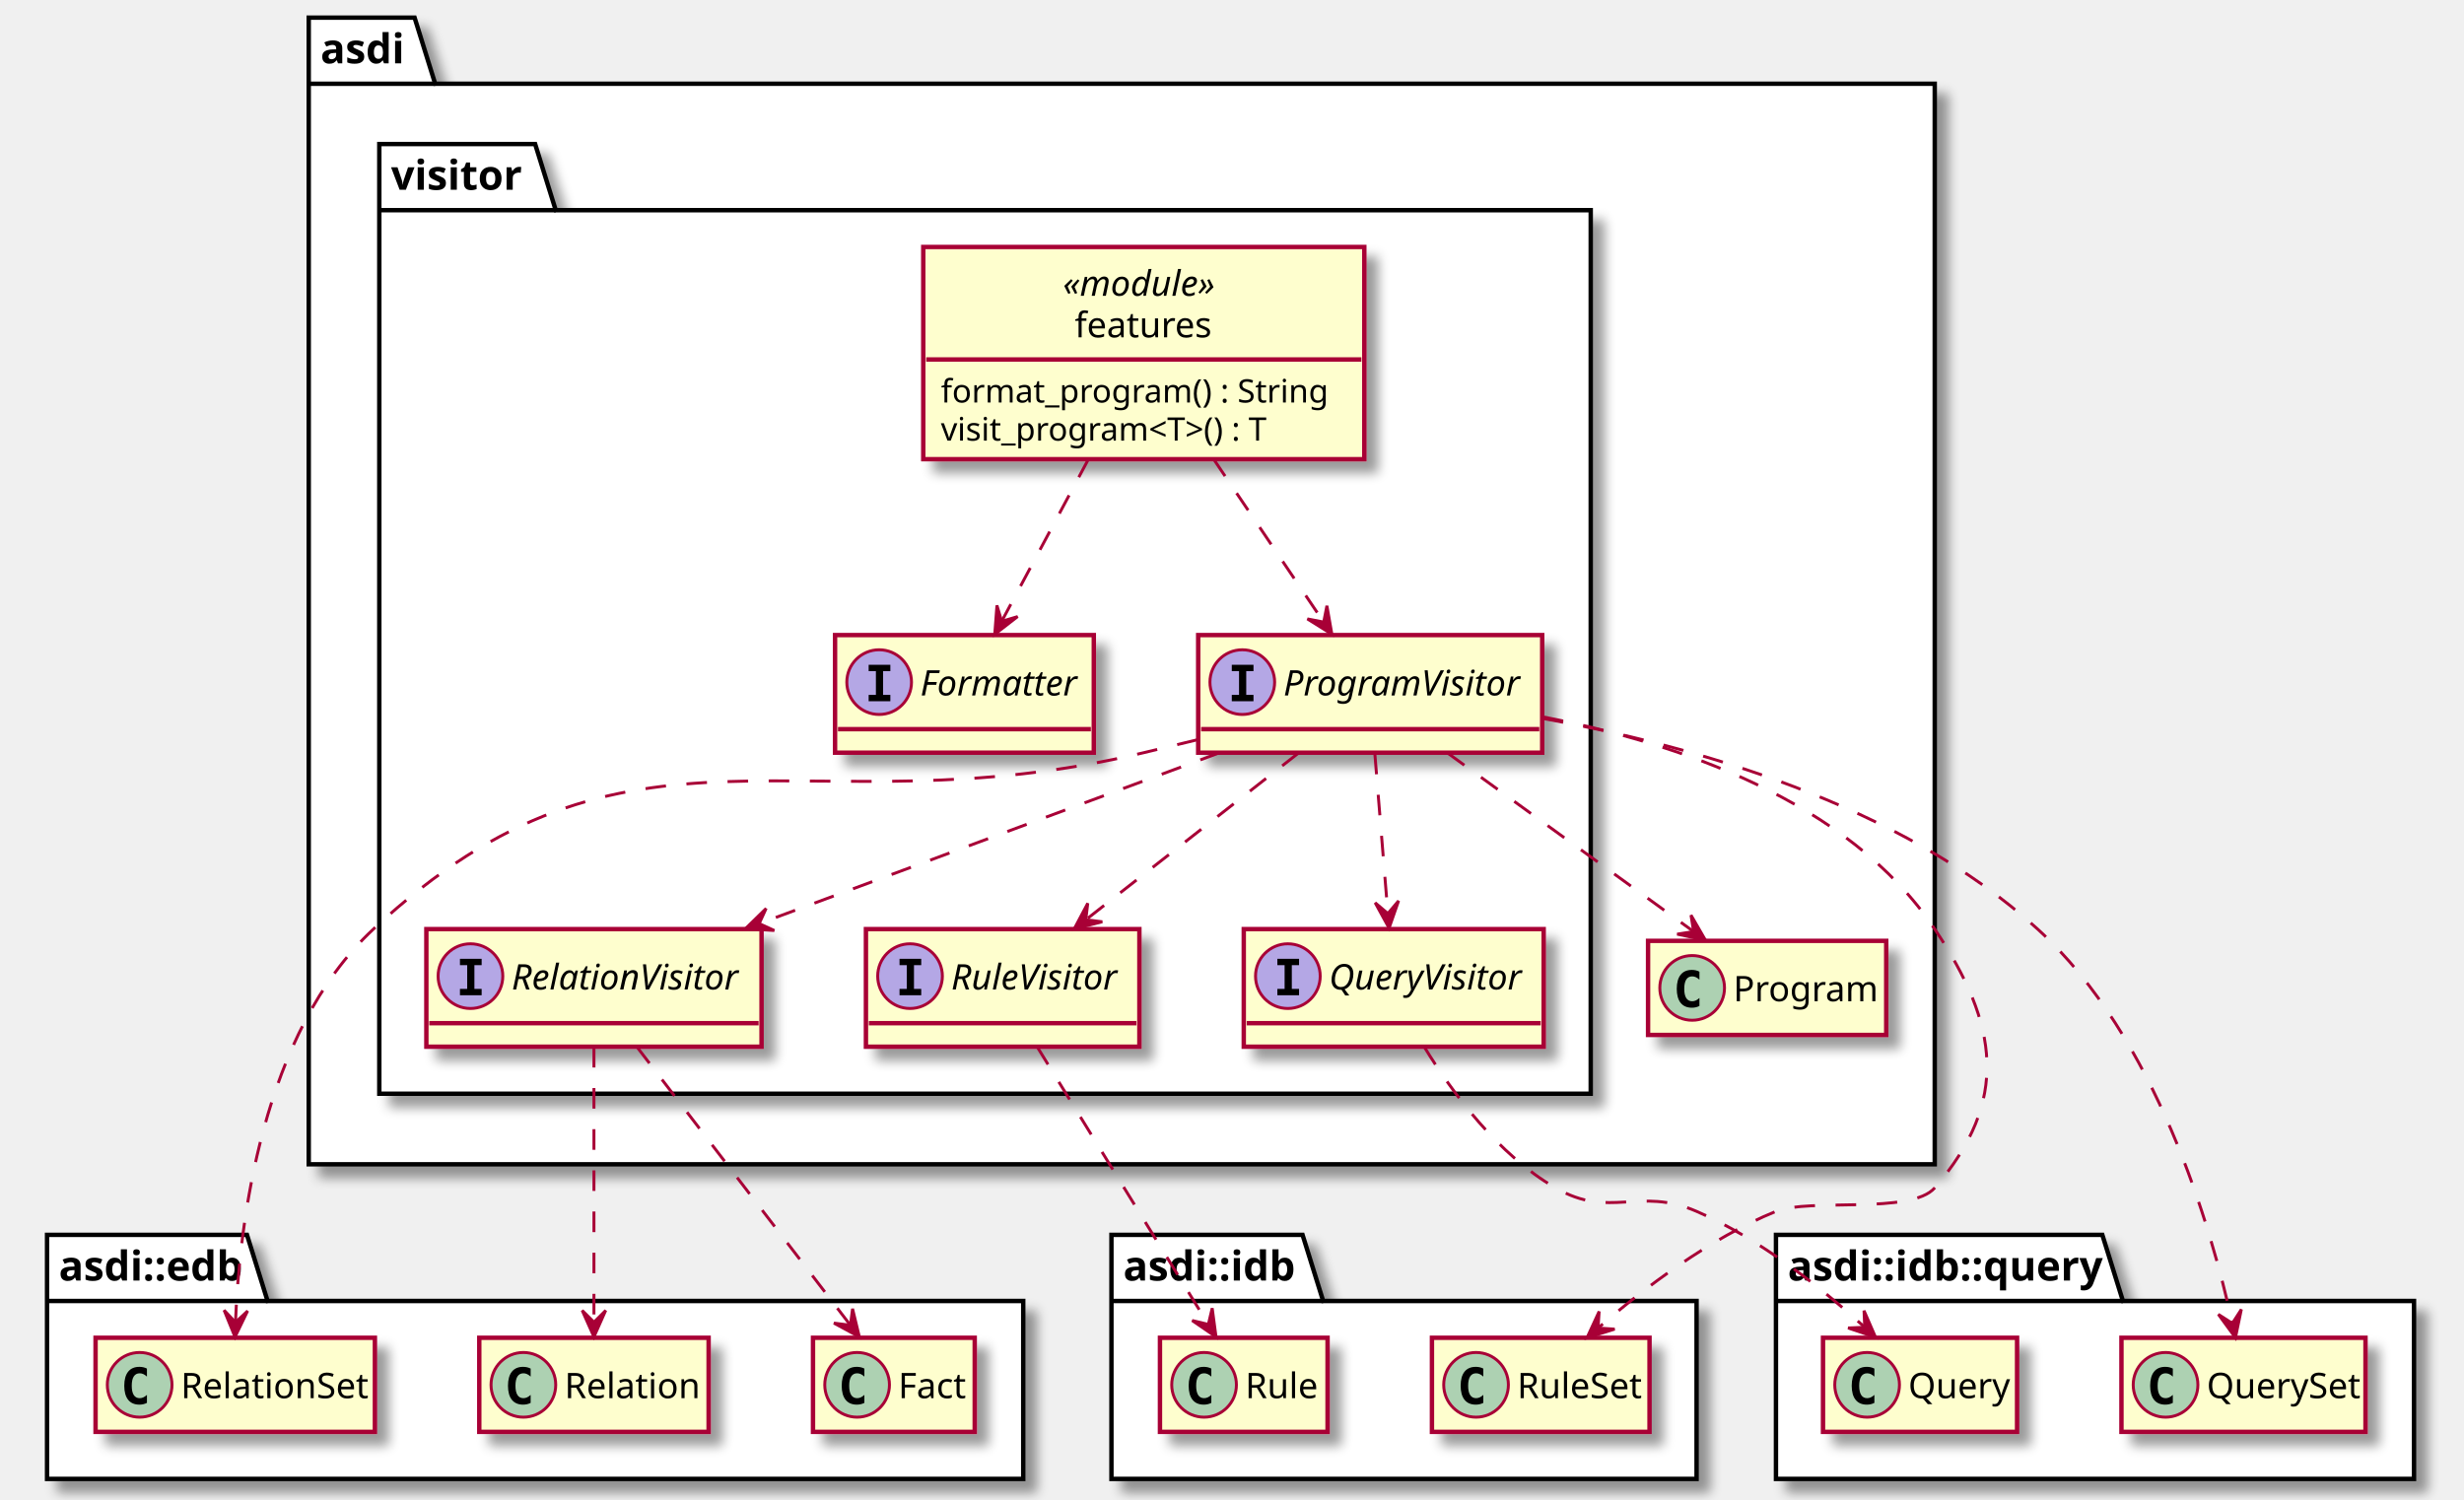
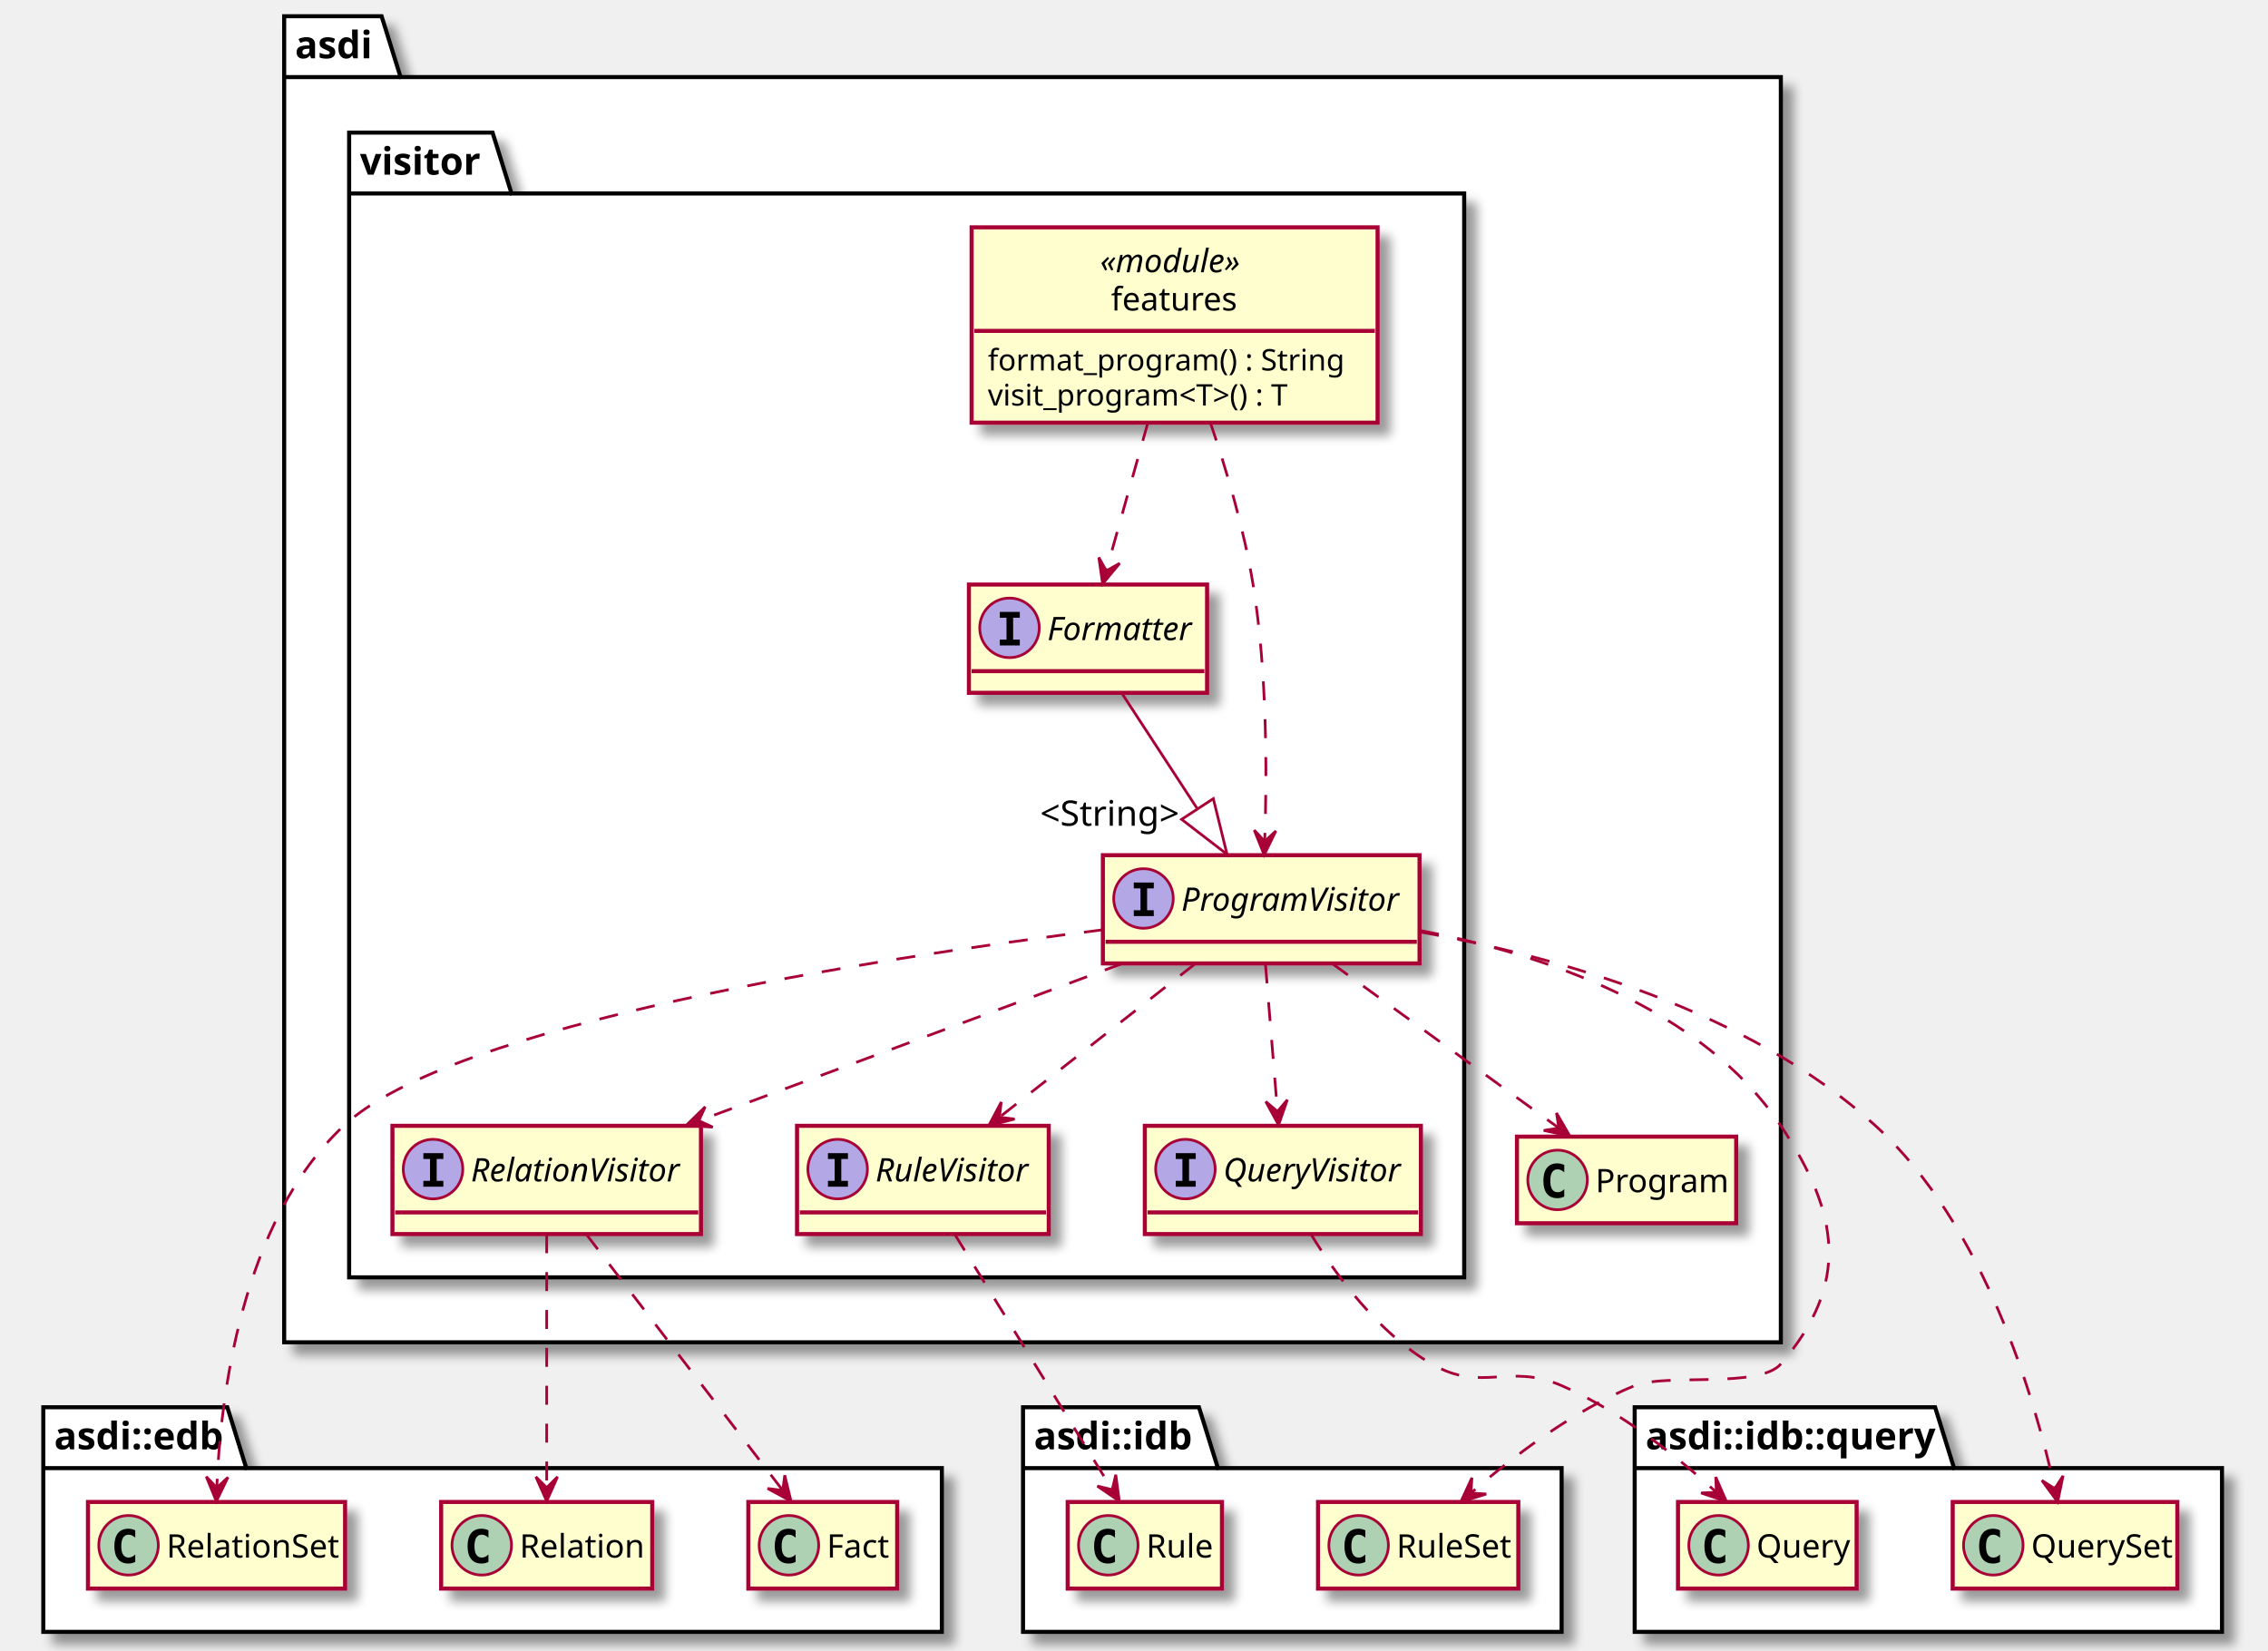
- <svg xmlns="http://www.w3.org/2000/svg" contentScriptType="application/ecmascript" contentStyleType="text/css" height="510px" preserveAspectRatio="none" style="width:838px;height:510px;background:#FFFFFF;" version="1.1" viewBox="0 0 838 510" width="838px" zoomAndPan="magnify">
+ <svg xmlns="http://www.w3.org/2000/svg" contentScriptType="application/ecmascript" contentStyleType="text/css" height="610px" preserveAspectRatio="none" style="width:838px;height:610px;background:#FFFFFF;" version="1.1" viewBox="0 0 838 610" width="838px" zoomAndPan="magnify">
  <defs>
-     <filter height="300%" id="fqxi6n0t3gpfo" width="300%" x="-1" y="-1">
+     <filter height="300%" id="f1uf6wnp3o286n" width="300%" x="-1" y="-1">
      <feGaussianBlur result="blurOut" stdDeviation="2.0" />
      <feColorMatrix in="blurOut" result="blurOut2" type="matrix" values="0 0 0 0 0 0 0 0 0 0 0 0 0 0 0 0 0 0 .4 0" />
      <feOffset dx="4.0" dy="4.0" in="blurOut2" result="blurOut3" />
      <feBlend in="SourceGraphic" in2="blurOut3" mode="normal" />
    </filter>
  </defs>
  <g>
-     <polygon fill="#FFFFFF" filter="url(#fqxi6n0t3gpfo)" points="105,6,141,6,148,28.488,658,28.488,658,396,105,396,105,6" style="stroke:#000000;stroke-width:1.5;" />
+     <polygon fill="#FFFFFF" filter="url(#f1uf6wnp3o286n)" points="105,6,141,6,148,28.488,658,28.488,658,496,105,496,105,6" style="stroke:#000000;stroke-width:1.5;" />
    <line style="stroke:#000000;stroke-width:1.5;" x1="105" x2="148" y1="28.488" y2="28.488" />
    <text fill="#000000" font-family="sans-serif" font-size="14" font-weight="bold" lengthAdjust="spacing" textLength="30" x="109" y="21.535">asdi</text>
-     <polygon fill="#FFFFFF" filter="url(#fqxi6n0t3gpfo)" points="129,49,182,49,189,71.488,541,71.488,541,372,129,372,129,49" style="stroke:#000000;stroke-width:1.5;" />
+     <polygon fill="#FFFFFF" filter="url(#f1uf6wnp3o286n)" points="129,49,182,49,189,71.488,541,71.488,541,472,129,472,129,49" style="stroke:#000000;stroke-width:1.5;" />
    <line style="stroke:#000000;stroke-width:1.5;" x1="129" x2="189" y1="71.488" y2="71.488" />
    <text fill="#000000" font-family="sans-serif" font-size="14" font-weight="bold" lengthAdjust="spacing" textLength="47" x="133" y="64.535">visitor</text>
-     <polygon fill="#FFFFFF" filter="url(#fqxi6n0t3gpfo)" points="16,420,84,420,91,442.488,348,442.488,348,503,16,503,16,420" style="stroke:#000000;stroke-width:1.5;" />
-     <line style="stroke:#000000;stroke-width:1.5;" x1="16" x2="91" y1="442.488" y2="442.488" />
-     <text fill="#000000" font-family="sans-serif" font-size="14" font-weight="bold" lengthAdjust="spacing" textLength="62" x="20" y="435.535">asdi::edb</text>
-     <polygon fill="#FFFFFF" filter="url(#fqxi6n0t3gpfo)" points="378,420,443,420,450,442.488,577,442.488,577,503,378,503,378,420" style="stroke:#000000;stroke-width:1.5;" />
-     <line style="stroke:#000000;stroke-width:1.5;" x1="378" x2="450" y1="442.488" y2="442.488" />
-     <text fill="#000000" font-family="sans-serif" font-size="14" font-weight="bold" lengthAdjust="spacing" textLength="59" x="382" y="435.535">asdi::idb</text>
-     <polygon fill="#FFFFFF" filter="url(#fqxi6n0t3gpfo)" points="604,420,715,420,722,442.488,821,442.488,821,503,604,503,604,420" style="stroke:#000000;stroke-width:1.5;" />
-     <line style="stroke:#000000;stroke-width:1.5;" x1="604" x2="722" y1="442.488" y2="442.488" />
-     <text fill="#000000" font-family="sans-serif" font-size="14" font-weight="bold" lengthAdjust="spacing" textLength="105" x="608" y="435.535">asdi::idb::query</text>
-     <rect codeLine="4" fill="#FEFECE" filter="url(#fqxi6n0t3gpfo)" height="32" id="asdi::Program" style="stroke:#A80036;stroke-width:1.5;" width="81" x="560.5" y="320" />
-     <ellipse cx="575.5" cy="336" fill="#ADD1B2" rx="11" ry="11" style="stroke:#A80036;stroke-width:1.0;" />
-     <path d="M577.973,342.143 Q577.392,342.442 576.753,342.591 Q576.114,342.741 575.408,342.741 Q572.901,342.741 571.582,341.089 Q570.262,339.437 570.262,336.316 Q570.262,333.187 571.582,331.535 Q572.901,329.883 575.408,329.883 Q576.114,329.883 576.761,330.032 Q577.409,330.182 577.973,330.481 L577.973,333.203 Q577.342,332.622 576.749,332.352 Q576.155,332.082 575.524,332.082 Q574.18,332.082 573.495,333.149 Q572.81,334.216 572.81,336.316 Q572.81,338.408 573.495,339.474 Q574.18,340.541 575.524,340.541 Q576.155,340.541 576.749,340.271 Q577.342,340.002 577.973,339.42 Z " fill="#000000" />
-     <text fill="#000000" font-family="sans-serif" font-size="12" lengthAdjust="spacing" textLength="49" x="589.5" y="340.535">Program</text>
-     <rect codeLine="30" fill="#FEFECE" filter="url(#fqxi6n0t3gpfo)" height="40" id="asdi::visitor::Formatter" style="stroke:#A80036;stroke-width:1.5;" width="88" x="284" y="216" />
-     <ellipse cx="299" cy="232" fill="#B4A7E5" rx="11" ry="11" style="stroke:#A80036;stroke-width:1.0;" />
-     <path d="M295.428,228.265 L295.428,226.107 L302.807,226.107 L302.807,228.265 L300.342,228.265 L300.342,236.342 L302.807,236.342 L302.807,238.5 L295.428,238.5 L295.428,236.342 L297.893,236.342 L297.893,228.265 Z " fill="#000000" />
-     <text fill="#000000" font-family="sans-serif" font-size="12" font-style="italic" lengthAdjust="spacing" textLength="56" x="313" y="236.535">Formatter</text>
-     <line style="stroke:#A80036;stroke-width:1.5;" x1="285" x2="371" y1="248" y2="248" />
-     <rect codeLine="32" fill="#FEFECE" filter="url(#fqxi6n0t3gpfo)" height="40" id="asdi::visitor::ProgramVisitor" style="stroke:#A80036;stroke-width:1.5;" width="117" x="407.5" y="216" />
-     <ellipse cx="422.5" cy="232" fill="#B4A7E5" rx="11" ry="11" style="stroke:#A80036;stroke-width:1.0;" />
-     <path d="M418.928,228.265 L418.928,226.107 L426.307,226.107 L426.307,228.265 L423.842,228.265 L423.842,236.342 L426.307,236.342 L426.307,238.5 L418.928,238.5 L418.928,236.342 L421.393,236.342 L421.393,228.265 Z " fill="#000000" />
-     <text fill="#000000" font-family="sans-serif" font-size="12" font-style="italic" lengthAdjust="spacing" textLength="85" x="436.5" y="236.535">ProgramVisitor</text>
-     <line style="stroke:#A80036;stroke-width:1.5;" x1="408.5" x2="523.5" y1="248" y2="248" />
-     <rect codeLine="33" fill="#FEFECE" filter="url(#fqxi6n0t3gpfo)" height="40" id="asdi::visitor::RelationVisitor" style="stroke:#A80036;stroke-width:1.5;" width="114" x="145" y="316" />
-     <ellipse cx="160" cy="332" fill="#B4A7E5" rx="11" ry="11" style="stroke:#A80036;stroke-width:1.0;" />
-     <path d="M156.428,328.265 L156.428,326.107 L163.807,326.107 L163.807,328.265 L161.342,328.265 L161.342,336.342 L163.807,336.342 L163.807,338.5 L156.428,338.5 L156.428,336.342 L158.893,336.342 L158.893,328.265 Z " fill="#000000" />
-     <text fill="#000000" font-family="sans-serif" font-size="12" font-style="italic" lengthAdjust="spacing" textLength="82" x="174" y="336.535">RelationVisitor</text>
-     <line style="stroke:#A80036;stroke-width:1.5;" x1="146" x2="258" y1="348" y2="348" />
-     <rect codeLine="34" fill="#FEFECE" filter="url(#fqxi6n0t3gpfo)" height="40" id="asdi::visitor::RuleVisitor" style="stroke:#A80036;stroke-width:1.5;" width="93" x="294.5" y="316" />
-     <ellipse cx="309.5" cy="332" fill="#B4A7E5" rx="11" ry="11" style="stroke:#A80036;stroke-width:1.0;" />
-     <path d="M305.928,328.265 L305.928,326.107 L313.307,326.107 L313.307,328.265 L310.842,328.265 L310.842,336.342 L313.307,336.342 L313.307,338.5 L305.928,338.5 L305.928,336.342 L308.393,336.342 L308.393,328.265 Z " fill="#000000" />
-     <text fill="#000000" font-family="sans-serif" font-size="12" font-style="italic" lengthAdjust="spacing" textLength="61" x="323.5" y="336.535">RuleVisitor</text>
-     <line style="stroke:#A80036;stroke-width:1.5;" x1="295.5" x2="386.5" y1="348" y2="348" />
-     <rect codeLine="35" fill="#FEFECE" filter="url(#fqxi6n0t3gpfo)" height="40" id="asdi::visitor::QueryVisitor" style="stroke:#A80036;stroke-width:1.5;" width="102" x="423" y="316" />
-     <ellipse cx="438" cy="332" fill="#B4A7E5" rx="11" ry="11" style="stroke:#A80036;stroke-width:1.0;" />
-     <path d="M434.428,328.265 L434.428,326.107 L441.807,326.107 L441.807,328.265 L439.342,328.265 L439.342,336.342 L441.807,336.342 L441.807,338.5 L434.428,338.5 L434.428,336.342 L436.893,336.342 L436.893,328.265 Z " fill="#000000" />
-     <text fill="#000000" font-family="sans-serif" font-size="12" font-style="italic" lengthAdjust="spacing" textLength="70" x="452" y="336.535">QueryVisitor</text>
-     <line style="stroke:#A80036;stroke-width:1.5;" x1="424" x2="524" y1="348" y2="348" />
-     <rect codeLine="52" fill="#FEFECE" filter="url(#fqxi6n0t3gpfo)" height="72.176" id="asdi::visitor::features" style="stroke:#A80036;stroke-width:1.5;" width="150" x="314" y="84" />
-     <text fill="#000000" font-family="sans-serif" font-size="12" font-style="italic" lengthAdjust="spacing" textLength="55" x="361.5" y="100.602">«module»</text>
-     <text fill="#000000" font-family="sans-serif" font-size="12" lengthAdjust="spacing" textLength="47" x="365.5" y="114.734">features</text>
-     <line style="stroke:#A80036;stroke-width:1.5;" x1="315" x2="463" y1="122.266" y2="122.266" />
-     <text fill="#000000" font-family="sans-serif" font-size="11" lengthAdjust="spacing" textLength="138" x="320" y="136.9">format_program() : String</text>
-     <text fill="#000000" font-family="sans-serif" font-size="11" lengthAdjust="spacing" textLength="124" x="320" y="149.856">visit_program&lt;T&gt;() : T</text>
-     <rect codeLine="7" fill="#FEFECE" filter="url(#fqxi6n0t3gpfo)" height="32" id="asdi::edb::RelationSet" style="stroke:#A80036;stroke-width:1.5;" width="95" x="32.5" y="455" />
-     <ellipse cx="47.5" cy="471" fill="#ADD1B2" rx="11" ry="11" style="stroke:#A80036;stroke-width:1.0;" />
-     <path d="M49.973,477.143 Q49.392,477.442 48.753,477.591 Q48.114,477.741 47.408,477.741 Q44.901,477.741 43.581,476.089 Q42.262,474.437 42.262,471.316 Q42.262,468.187 43.581,466.535 Q44.901,464.883 47.408,464.883 Q48.114,464.883 48.761,465.032 Q49.409,465.182 49.973,465.481 L49.973,468.203 Q49.342,467.622 48.749,467.352 Q48.155,467.082 47.524,467.082 Q46.18,467.082 45.495,468.149 Q44.81,469.216 44.81,471.316 Q44.81,473.408 45.495,474.474 Q46.18,475.541 47.524,475.541 Q48.155,475.541 48.749,475.271 Q49.342,475.002 49.973,474.42 Z " fill="#000000" />
-     <text fill="#000000" font-family="sans-serif" font-size="12" lengthAdjust="spacing" textLength="63" x="61.5" y="475.535">RelationSet</text>
-     <rect codeLine="10" fill="#FEFECE" filter="url(#fqxi6n0t3gpfo)" height="32" id="asdi::edb::Relation" style="stroke:#A80036;stroke-width:1.5;" width="78" x="163" y="455" />
-     <ellipse cx="178" cy="471" fill="#ADD1B2" rx="11" ry="11" style="stroke:#A80036;stroke-width:1.0;" />
-     <path d="M180.473,477.143 Q179.892,477.442 179.253,477.591 Q178.614,477.741 177.908,477.741 Q175.401,477.741 174.082,476.089 Q172.762,474.437 172.762,471.316 Q172.762,468.187 174.082,466.535 Q175.401,464.883 177.908,464.883 Q178.614,464.883 179.261,465.032 Q179.909,465.182 180.473,465.481 L180.473,468.203 Q179.842,467.622 179.249,467.352 Q178.655,467.082 178.024,467.082 Q176.68,467.082 175.995,468.149 Q175.31,469.216 175.31,471.316 Q175.31,473.408 175.995,474.474 Q176.68,475.541 178.024,475.541 Q178.655,475.541 179.249,475.271 Q179.842,475.002 180.473,474.42 Z " fill="#000000" />
-     <text fill="#000000" font-family="sans-serif" font-size="12" lengthAdjust="spacing" textLength="46" x="192" y="475.535">Relation</text>
-     <rect codeLine="13" fill="#FEFECE" filter="url(#fqxi6n0t3gpfo)" height="32" id="asdi::edb::Fact" style="stroke:#A80036;stroke-width:1.5;" width="55" x="276.5" y="455" />
-     <ellipse cx="291.5" cy="471" fill="#ADD1B2" rx="11" ry="11" style="stroke:#A80036;stroke-width:1.0;" />
-     <path d="M293.973,477.143 Q293.392,477.442 292.753,477.591 Q292.114,477.741 291.408,477.741 Q288.901,477.741 287.582,476.089 Q286.262,474.437 286.262,471.316 Q286.262,468.187 287.582,466.535 Q288.901,464.883 291.408,464.883 Q292.114,464.883 292.761,465.032 Q293.409,465.182 293.973,465.481 L293.973,468.203 Q293.342,467.622 292.749,467.352 Q292.155,467.082 291.524,467.082 Q290.18,467.082 289.495,468.149 Q288.81,469.216 288.81,471.316 Q288.81,473.408 289.495,474.474 Q290.18,475.541 291.524,475.541 Q292.155,475.541 292.749,475.271 Q293.342,475.002 293.973,474.42 Z " fill="#000000" />
-     <text fill="#000000" font-family="sans-serif" font-size="12" lengthAdjust="spacing" textLength="23" x="305.5" y="475.535">Fact</text>
-     <rect codeLine="16" fill="#FEFECE" filter="url(#fqxi6n0t3gpfo)" height="32" id="asdi::idb::RuleSet" style="stroke:#A80036;stroke-width:1.5;" width="74" x="487" y="455" />
-     <ellipse cx="502" cy="471" fill="#ADD1B2" rx="11" ry="11" style="stroke:#A80036;stroke-width:1.0;" />
-     <path d="M504.473,477.143 Q503.892,477.442 503.253,477.591 Q502.614,477.741 501.908,477.741 Q499.401,477.741 498.082,476.089 Q496.762,474.437 496.762,471.316 Q496.762,468.187 498.082,466.535 Q499.401,464.883 501.908,464.883 Q502.614,464.883 503.261,465.032 Q503.909,465.182 504.473,465.481 L504.473,468.203 Q503.842,467.622 503.249,467.352 Q502.655,467.082 502.024,467.082 Q500.68,467.082 499.995,468.149 Q499.31,469.216 499.31,471.316 Q499.31,473.408 499.995,474.474 Q500.68,475.541 502.024,475.541 Q502.655,475.541 503.249,475.271 Q503.842,475.002 504.473,474.42 Z " fill="#000000" />
-     <text fill="#000000" font-family="sans-serif" font-size="12" lengthAdjust="spacing" textLength="42" x="516" y="475.535">RuleSet</text>
-     <rect codeLine="19" fill="#FEFECE" filter="url(#fqxi6n0t3gpfo)" height="32" id="asdi::idb::Rule" style="stroke:#A80036;stroke-width:1.5;" width="57" x="394.5" y="455" />
-     <ellipse cx="409.5" cy="471" fill="#ADD1B2" rx="11" ry="11" style="stroke:#A80036;stroke-width:1.0;" />
-     <path d="M411.973,477.143 Q411.392,477.442 410.753,477.591 Q410.114,477.741 409.408,477.741 Q406.901,477.741 405.582,476.089 Q404.262,474.437 404.262,471.316 Q404.262,468.187 405.582,466.535 Q406.901,464.883 409.408,464.883 Q410.114,464.883 410.761,465.032 Q411.409,465.182 411.973,465.481 L411.973,468.203 Q411.342,467.622 410.749,467.352 Q410.155,467.082 409.524,467.082 Q408.18,467.082 407.495,468.149 Q406.81,469.216 406.81,471.316 Q406.81,473.408 407.495,474.474 Q408.18,475.541 409.524,475.541 Q410.155,475.541 410.749,475.271 Q411.342,475.002 411.973,474.42 Z " fill="#000000" />
-     <text fill="#000000" font-family="sans-serif" font-size="12" lengthAdjust="spacing" textLength="25" x="423.5" y="475.535">Rule</text>
-     <rect codeLine="22" fill="#FEFECE" filter="url(#fqxi6n0t3gpfo)" height="32" id="asdi::idb::query::QuerySet" style="stroke:#A80036;stroke-width:1.5;" width="83" x="721.5" y="455" />
-     <ellipse cx="736.5" cy="471" fill="#ADD1B2" rx="11" ry="11" style="stroke:#A80036;stroke-width:1.0;" />
-     <path d="M738.973,477.143 Q738.392,477.442 737.753,477.591 Q737.114,477.741 736.408,477.741 Q733.901,477.741 732.582,476.089 Q731.262,474.437 731.262,471.316 Q731.262,468.187 732.582,466.535 Q733.901,464.883 736.408,464.883 Q737.114,464.883 737.761,465.032 Q738.409,465.182 738.973,465.481 L738.973,468.203 Q738.342,467.622 737.749,467.352 Q737.155,467.082 736.524,467.082 Q735.18,467.082 734.495,468.149 Q733.81,469.216 733.81,471.316 Q733.81,473.408 734.495,474.474 Q735.18,475.541 736.524,475.541 Q737.155,475.541 737.749,475.271 Q738.342,475.002 738.973,474.42 Z " fill="#000000" />
-     <text fill="#000000" font-family="sans-serif" font-size="12" lengthAdjust="spacing" textLength="51" x="750.5" y="475.535">QuerySet</text>
-     <rect codeLine="25" fill="#FEFECE" filter="url(#fqxi6n0t3gpfo)" height="32" id="asdi::idb::query::Query" style="stroke:#A80036;stroke-width:1.5;" width="66" x="620" y="455" />
-     <ellipse cx="635" cy="471" fill="#ADD1B2" rx="11" ry="11" style="stroke:#A80036;stroke-width:1.0;" />
-     <path d="M637.473,477.143 Q636.892,477.442 636.253,477.591 Q635.614,477.741 634.908,477.741 Q632.401,477.741 631.082,476.089 Q629.762,474.437 629.762,471.316 Q629.762,468.187 631.082,466.535 Q632.401,464.883 634.908,464.883 Q635.614,464.883 636.261,465.032 Q636.909,465.182 637.473,465.481 L637.473,468.203 Q636.842,467.622 636.249,467.352 Q635.655,467.082 635.024,467.082 Q633.68,467.082 632.995,468.149 Q632.31,469.216 632.31,471.316 Q632.31,473.408 632.995,474.474 Q633.68,475.541 635.024,475.541 Q635.655,475.541 636.249,475.271 Q636.842,475.002 637.473,474.42 Z " fill="#000000" />
-     <text fill="#000000" font-family="sans-serif" font-size="12" lengthAdjust="spacing" textLength="34" x="649" y="475.535">Query</text>
-     <path codeLine="37" d="M414.79,256.01 C369.85,272.69 304.61,296.91 258.23,314.13 " fill="none" id="asdi::visitor::ProgramVisitor-to-asdi::visitor::RelationVisitor" style="stroke:#A80036;stroke-width:1.0;stroke-dasharray:7.0,7.0;" />
-     <polygon fill="#A80036" points="253.52,315.87,263.35,316.481,258.206,314.127,260.561,308.983,253.52,315.87" style="stroke:#A80036;stroke-width:1.0;" />
-     <path codeLine="38" d="M441.6,256.13 C420.87,272.38 391.09,295.73 369.31,312.81 " fill="none" id="asdi::visitor::ProgramVisitor-to-asdi::visitor::RuleVisitor" style="stroke:#A80036;stroke-width:1.0;stroke-dasharray:7.0,7.0;" />
-     <polygon fill="#A80036" points="365.34,315.92,374.889,313.506,369.272,312.832,369.947,307.215,365.34,315.92" style="stroke:#A80036;stroke-width:1.0;" />
-     <path codeLine="39" d="M467.58,256.36 C468.85,271.93 470.64,293.9 472.01,310.66 " fill="none" id="asdi::visitor::ProgramVisitor-to-asdi::visitor::QueryVisitor" style="stroke:#A80036;stroke-width:1.0;stroke-dasharray:7.0,7.0;" />
-     <polygon fill="#A80036" points="472.42,315.68,475.661,306.38,472.006,310.697,467.688,307.042,472.42,315.68" style="stroke:#A80036;stroke-width:1.0;" />
-     <path codeLine="40" d="M492.35,256.13 C516.48,273.64 551.95,299.39 575.73,316.65 " fill="none" id="asdi::visitor::ProgramVisitor-to-asdi::Program" style="stroke:#A80036;stroke-width:1.0;stroke-dasharray:7.0,7.0;" />
-     <polygon fill="#A80036" points="580.03,319.78,575.108,311.249,575.988,316.837,570.4,317.717,580.03,319.78" style="stroke:#A80036;stroke-width:1.0;" />
-     <path codeLine="41" d="M407.17,251.62 C401.04,253.12 394.89,254.6 389,256 C272.78,283.64 214.42,234.59 127,316 C88.94,351.44 81.38,416.71 80.09,449.73 " fill="none" id="asdi::visitor::ProgramVisitor-to-asdi::edb::RelationSet" style="stroke:#A80036;stroke-width:1.0;stroke-dasharray:7.0,7.0;" />
-     <polygon fill="#A80036" points="79.93,454.74,84.212,445.87,80.088,449.743,76.216,445.618,79.93,454.74" style="stroke:#A80036;stroke-width:1.0;" />
-     <path codeLine="42" d="M524.74,243.83 C569.58,252.46 628.51,271.98 658,316 C679.77,348.49 683.55,374.39 658,404 C650.08,413.18 615.23,407.42 604,412 C581.35,421.24 559.11,438.18 543.85,451.38 " fill="none" id="asdi::visitor::ProgramVisitor-to-asdi::idb::RuleSet" style="stroke:#A80036;stroke-width:1.0;stroke-dasharray:7.0,7.0;" />
-     <polygon fill="#A80036" points="539.74,454.99,549.142,452.056,543.497,451.69,543.862,446.045,539.74,454.99" style="stroke:#A80036;stroke-width:1.0;" />
-     <path codeLine="43" d="M524.75,244.36 C574.9,253.42 646.14,273.25 693,316 C733.37,352.82 752.03,417.46 759.22,450.04 " fill="none" id="asdi::visitor::ProgramVisitor-to-asdi::idb::query::QuerySet" style="stroke:#A80036;stroke-width:1.0;stroke-dasharray:7.0,7.0;" />
-     <polygon fill="#A80036" points="760.27,454.98,762.276,445.338,759.213,450.093,754.457,447.029,760.27,454.98" style="stroke:#A80036;stroke-width:1.0;" />
-     <path codeLine="45" d="M202,356.06 C202,380.87 202,424.06 202,449.55 " fill="none" id="asdi::visitor::RelationVisitor-to-asdi::edb::Relation" style="stroke:#A80036;stroke-width:1.0;stroke-dasharray:7.0,7.0;" />
-     <polygon fill="#A80036" points="202,454.7,206,445.7,202,449.7,198,445.7,202,454.7" style="stroke:#A80036;stroke-width:1.0;" />
-     <path codeLine="46" d="M216.61,356.06 C235.88,381.18 269.61,425.15 289.04,450.5 " fill="none" id="asdi::visitor::RelationVisitor-to-asdi::edb::Fact" style="stroke:#A80036;stroke-width:1.0;stroke-dasharray:7.0,7.0;" />
-     <polygon fill="#A80036" points="292.27,454.7,289.955,445.127,289.222,450.736,283.613,450.004,292.27,454.7" style="stroke:#A80036;stroke-width:1.0;" />
-     <path codeLine="48" d="M352.75,356.06 C368.17,381.07 395.13,424.79 410.78,450.18 " fill="none" id="asdi::visitor::RuleVisitor-to-asdi::idb::Rule" style="stroke:#A80036;stroke-width:1.0;stroke-dasharray:7.0,7.0;" />
-     <polygon fill="#A80036" points="413.57,454.7,412.269,444.938,410.954,450.439,405.452,449.124,413.57,454.7" style="stroke:#A80036;stroke-width:1.0;" />
-     <path codeLine="50" d="M484.43,356.14 C493.93,371.64 509.46,392.7 529,404 C547.72,414.83 557.15,403.41 577,412 C598.58,421.34 619.55,438.11 633.98,451.22 " fill="none" id="asdi::visitor::QueryVisitor-to-asdi::idb::query::Query" style="stroke:#A80036;stroke-width:1.0;stroke-dasharray:7.0,7.0;" />
-     <polygon fill="#A80036" points="637.87,454.81,633.948,445.776,634.188,451.428,628.536,451.667,637.87,454.81" style="stroke:#A80036;stroke-width:1.0;" />
-     <path codeLine="57" d="M412.73,156.13 C424.85,174.07 439.27,195.42 450.04,211.38 " fill="none" id="asdi::visitor::features-to-asdi::visitor::ProgramVisitor" style="stroke:#A80036;stroke-width:1.0;stroke-dasharray:7.0,7.0;" />
-     <polygon fill="#A80036" points="452.98,215.73,451.277,206.029,450.19,211.581,444.639,210.493,452.98,215.73" style="stroke:#A80036;stroke-width:1.0;" />
-     <path codeLine="58" d="M370.2,156.13 C360.68,173.92 349.37,195.06 340.86,210.97 " fill="none" id="asdi::visitor::features-to-asdi::visitor::Formatter" style="stroke:#A80036;stroke-width:1.0;stroke-dasharray:7.0,7.0;" />
-     <polygon fill="#A80036" points="338.31,215.73,346.101,209.705,340.682,211.329,339.059,205.91,338.31,215.73" style="stroke:#A80036;stroke-width:1.0;" />
+     <polygon fill="#FFFFFF" filter="url(#f1uf6wnp3o286n)" points="16,520,84,520,91,542.488,348,542.488,348,603,16,603,16,520" style="stroke:#000000;stroke-width:1.5;" />
+     <line style="stroke:#000000;stroke-width:1.5;" x1="16" x2="91" y1="542.488" y2="542.488" />
+     <text fill="#000000" font-family="sans-serif" font-size="14" font-weight="bold" lengthAdjust="spacing" textLength="62" x="20" y="535.535">asdi::edb</text>
+     <polygon fill="#FFFFFF" filter="url(#f1uf6wnp3o286n)" points="378,520,443,520,450,542.488,577,542.488,577,603,378,603,378,520" style="stroke:#000000;stroke-width:1.5;" />
+     <line style="stroke:#000000;stroke-width:1.5;" x1="378" x2="450" y1="542.488" y2="542.488" />
+     <text fill="#000000" font-family="sans-serif" font-size="14" font-weight="bold" lengthAdjust="spacing" textLength="59" x="382" y="535.535">asdi::idb</text>
+     <polygon fill="#FFFFFF" filter="url(#f1uf6wnp3o286n)" points="604,520,715,520,722,542.488,821,542.488,821,603,604,603,604,520" style="stroke:#000000;stroke-width:1.5;" />
+     <line style="stroke:#000000;stroke-width:1.5;" x1="604" x2="722" y1="542.488" y2="542.488" />
+     <text fill="#000000" font-family="sans-serif" font-size="14" font-weight="bold" lengthAdjust="spacing" textLength="105" x="608" y="535.535">asdi::idb::query</text>
+     <rect codeLine="4" fill="#FEFECE" filter="url(#f1uf6wnp3o286n)" height="32" id="asdi::Program" style="stroke:#A80036;stroke-width:1.5;" width="81" x="560.5" y="420" />
+     <ellipse cx="575.5" cy="436" fill="#ADD1B2" rx="11" ry="11" style="stroke:#A80036;stroke-width:1.0;" />
+     <path d="M577.973,442.143 Q577.392,442.442 576.753,442.591 Q576.114,442.741 575.408,442.741 Q572.901,442.741 571.582,441.089 Q570.262,439.437 570.262,436.316 Q570.262,433.187 571.582,431.535 Q572.901,429.883 575.408,429.883 Q576.114,429.883 576.761,430.032 Q577.409,430.182 577.973,430.481 L577.973,433.203 Q577.342,432.622 576.749,432.352 Q576.155,432.082 575.524,432.082 Q574.18,432.082 573.495,433.149 Q572.81,434.216 572.81,436.316 Q572.81,438.408 573.495,439.474 Q574.18,440.541 575.524,440.541 Q576.155,440.541 576.749,440.271 Q577.342,440.002 577.973,439.42 Z " fill="#000000" />
+     <text fill="#000000" font-family="sans-serif" font-size="12" lengthAdjust="spacing" textLength="49" x="589.5" y="440.535">Program</text>
+     <rect codeLine="30" fill="#FEFECE" filter="url(#f1uf6wnp3o286n)" height="40" id="asdi::visitor::Formatter" style="stroke:#A80036;stroke-width:1.5;" width="88" x="358" y="216" />
+     <ellipse cx="373" cy="232" fill="#B4A7E5" rx="11" ry="11" style="stroke:#A80036;stroke-width:1.0;" />
+     <path d="M369.428,228.265 L369.428,226.107 L376.807,226.107 L376.807,228.265 L374.342,228.265 L374.342,236.342 L376.807,236.342 L376.807,238.5 L369.428,238.5 L369.428,236.342 L371.893,236.342 L371.893,228.265 Z " fill="#000000" />
+     <text fill="#000000" font-family="sans-serif" font-size="12" font-style="italic" lengthAdjust="spacing" textLength="56" x="387" y="236.535">Formatter</text>
+     <line style="stroke:#A80036;stroke-width:1.5;" x1="359" x2="445" y1="248" y2="248" />
+     <rect codeLine="32" fill="#FEFECE" filter="url(#f1uf6wnp3o286n)" height="40" id="asdi::visitor::ProgramVisitor" style="stroke:#A80036;stroke-width:1.5;" width="117" x="407.5" y="316" />
+     <ellipse cx="422.5" cy="332" fill="#B4A7E5" rx="11" ry="11" style="stroke:#A80036;stroke-width:1.0;" />
+     <path d="M418.928,328.265 L418.928,326.107 L426.307,326.107 L426.307,328.265 L423.842,328.265 L423.842,336.342 L426.307,336.342 L426.307,338.5 L418.928,338.5 L418.928,336.342 L421.393,336.342 L421.393,328.265 Z " fill="#000000" />
+     <text fill="#000000" font-family="sans-serif" font-size="12" font-style="italic" lengthAdjust="spacing" textLength="85" x="436.5" y="336.535">ProgramVisitor</text>
+     <line style="stroke:#A80036;stroke-width:1.5;" x1="408.5" x2="523.5" y1="348" y2="348" />
+     <rect codeLine="33" fill="#FEFECE" filter="url(#f1uf6wnp3o286n)" height="40" id="asdi::visitor::RelationVisitor" style="stroke:#A80036;stroke-width:1.5;" width="114" x="145" y="416" />
+     <ellipse cx="160" cy="432" fill="#B4A7E5" rx="11" ry="11" style="stroke:#A80036;stroke-width:1.0;" />
+     <path d="M156.428,428.265 L156.428,426.107 L163.807,426.107 L163.807,428.265 L161.342,428.265 L161.342,436.342 L163.807,436.342 L163.807,438.5 L156.428,438.5 L156.428,436.342 L158.893,436.342 L158.893,428.265 Z " fill="#000000" />
+     <text fill="#000000" font-family="sans-serif" font-size="12" font-style="italic" lengthAdjust="spacing" textLength="82" x="174" y="436.535">RelationVisitor</text>
+     <line style="stroke:#A80036;stroke-width:1.5;" x1="146" x2="258" y1="448" y2="448" />
+     <rect codeLine="34" fill="#FEFECE" filter="url(#f1uf6wnp3o286n)" height="40" id="asdi::visitor::RuleVisitor" style="stroke:#A80036;stroke-width:1.5;" width="93" x="294.5" y="416" />
+     <ellipse cx="309.5" cy="432" fill="#B4A7E5" rx="11" ry="11" style="stroke:#A80036;stroke-width:1.0;" />
+     <path d="M305.928,428.265 L305.928,426.107 L313.307,426.107 L313.307,428.265 L310.842,428.265 L310.842,436.342 L313.307,436.342 L313.307,438.5 L305.928,438.5 L305.928,436.342 L308.393,436.342 L308.393,428.265 Z " fill="#000000" />
+     <text fill="#000000" font-family="sans-serif" font-size="12" font-style="italic" lengthAdjust="spacing" textLength="61" x="323.5" y="436.535">RuleVisitor</text>
+     <line style="stroke:#A80036;stroke-width:1.5;" x1="295.5" x2="386.5" y1="448" y2="448" />
+     <rect codeLine="35" fill="#FEFECE" filter="url(#f1uf6wnp3o286n)" height="40" id="asdi::visitor::QueryVisitor" style="stroke:#A80036;stroke-width:1.5;" width="102" x="423" y="416" />
+     <ellipse cx="438" cy="432" fill="#B4A7E5" rx="11" ry="11" style="stroke:#A80036;stroke-width:1.0;" />
+     <path d="M434.428,428.265 L434.428,426.107 L441.807,426.107 L441.807,428.265 L439.342,428.265 L439.342,436.342 L441.807,436.342 L441.807,438.5 L434.428,438.5 L434.428,436.342 L436.893,436.342 L436.893,428.265 Z " fill="#000000" />
+     <text fill="#000000" font-family="sans-serif" font-size="12" font-style="italic" lengthAdjust="spacing" textLength="70" x="452" y="436.535">QueryVisitor</text>
+     <line style="stroke:#A80036;stroke-width:1.5;" x1="424" x2="524" y1="448" y2="448" />
+     <rect codeLine="54" fill="#FEFECE" filter="url(#f1uf6wnp3o286n)" height="72.176" id="asdi::visitor::features" style="stroke:#A80036;stroke-width:1.5;" width="150" x="359" y="84" />
+     <text fill="#000000" font-family="sans-serif" font-size="12" font-style="italic" lengthAdjust="spacing" textLength="55" x="406.5" y="100.602">«module»</text>
+     <text fill="#000000" font-family="sans-serif" font-size="12" lengthAdjust="spacing" textLength="47" x="410.5" y="114.734">features</text>
+     <line style="stroke:#A80036;stroke-width:1.5;" x1="360" x2="508" y1="122.266" y2="122.266" />
+     <text fill="#000000" font-family="sans-serif" font-size="11" lengthAdjust="spacing" textLength="138" x="365" y="136.9">format_program() : String</text>
+     <text fill="#000000" font-family="sans-serif" font-size="11" lengthAdjust="spacing" textLength="124" x="365" y="149.856">visit_program&lt;T&gt;() : T</text>
+     <rect codeLine="7" fill="#FEFECE" filter="url(#f1uf6wnp3o286n)" height="32" id="asdi::edb::RelationSet" style="stroke:#A80036;stroke-width:1.5;" width="95" x="32.5" y="555" />
+     <ellipse cx="47.5" cy="571" fill="#ADD1B2" rx="11" ry="11" style="stroke:#A80036;stroke-width:1.0;" />
+     <path d="M49.973,577.143 Q49.392,577.442 48.753,577.591 Q48.114,577.741 47.408,577.741 Q44.901,577.741 43.581,576.089 Q42.262,574.437 42.262,571.316 Q42.262,568.187 43.581,566.535 Q44.901,564.883 47.408,564.883 Q48.114,564.883 48.761,565.032 Q49.409,565.182 49.973,565.481 L49.973,568.203 Q49.342,567.622 48.749,567.352 Q48.155,567.082 47.524,567.082 Q46.18,567.082 45.495,568.149 Q44.81,569.216 44.81,571.316 Q44.81,573.408 45.495,574.474 Q46.18,575.541 47.524,575.541 Q48.155,575.541 48.749,575.271 Q49.342,575.001 49.973,574.42 Z " fill="#000000" />
+     <text fill="#000000" font-family="sans-serif" font-size="12" lengthAdjust="spacing" textLength="63" x="61.5" y="575.535">RelationSet</text>
+     <rect codeLine="10" fill="#FEFECE" filter="url(#f1uf6wnp3o286n)" height="32" id="asdi::edb::Relation" style="stroke:#A80036;stroke-width:1.5;" width="78" x="163" y="555" />
+     <ellipse cx="178" cy="571" fill="#ADD1B2" rx="11" ry="11" style="stroke:#A80036;stroke-width:1.0;" />
+     <path d="M180.473,577.143 Q179.892,577.442 179.253,577.591 Q178.614,577.741 177.908,577.741 Q175.401,577.741 174.082,576.089 Q172.762,574.437 172.762,571.316 Q172.762,568.187 174.082,566.535 Q175.401,564.883 177.908,564.883 Q178.614,564.883 179.261,565.032 Q179.909,565.182 180.473,565.481 L180.473,568.203 Q179.842,567.622 179.249,567.352 Q178.655,567.082 178.024,567.082 Q176.68,567.082 175.995,568.149 Q175.31,569.216 175.31,571.316 Q175.31,573.408 175.995,574.474 Q176.68,575.541 178.024,575.541 Q178.655,575.541 179.249,575.271 Q179.842,575.001 180.473,574.42 Z " fill="#000000" />
+     <text fill="#000000" font-family="sans-serif" font-size="12" lengthAdjust="spacing" textLength="46" x="192" y="575.535">Relation</text>
+     <rect codeLine="13" fill="#FEFECE" filter="url(#f1uf6wnp3o286n)" height="32" id="asdi::edb::Fact" style="stroke:#A80036;stroke-width:1.5;" width="55" x="276.5" y="555" />
+     <ellipse cx="291.5" cy="571" fill="#ADD1B2" rx="11" ry="11" style="stroke:#A80036;stroke-width:1.0;" />
+     <path d="M293.973,577.143 Q293.392,577.442 292.753,577.591 Q292.114,577.741 291.408,577.741 Q288.901,577.741 287.582,576.089 Q286.262,574.437 286.262,571.316 Q286.262,568.187 287.582,566.535 Q288.901,564.883 291.408,564.883 Q292.114,564.883 292.761,565.032 Q293.409,565.182 293.973,565.481 L293.973,568.203 Q293.342,567.622 292.749,567.352 Q292.155,567.082 291.524,567.082 Q290.18,567.082 289.495,568.149 Q288.81,569.216 288.81,571.316 Q288.81,573.408 289.495,574.474 Q290.18,575.541 291.524,575.541 Q292.155,575.541 292.749,575.271 Q293.342,575.001 293.973,574.42 Z " fill="#000000" />
+     <text fill="#000000" font-family="sans-serif" font-size="12" lengthAdjust="spacing" textLength="23" x="305.5" y="575.535">Fact</text>
+     <rect codeLine="16" fill="#FEFECE" filter="url(#f1uf6wnp3o286n)" height="32" id="asdi::idb::RuleSet" style="stroke:#A80036;stroke-width:1.5;" width="74" x="487" y="555" />
+     <ellipse cx="502" cy="571" fill="#ADD1B2" rx="11" ry="11" style="stroke:#A80036;stroke-width:1.0;" />
+     <path d="M504.473,577.143 Q503.892,577.442 503.253,577.591 Q502.614,577.741 501.908,577.741 Q499.401,577.741 498.082,576.089 Q496.762,574.437 496.762,571.316 Q496.762,568.187 498.082,566.535 Q499.401,564.883 501.908,564.883 Q502.614,564.883 503.261,565.032 Q503.909,565.182 504.473,565.481 L504.473,568.203 Q503.842,567.622 503.249,567.352 Q502.655,567.082 502.024,567.082 Q500.68,567.082 499.995,568.149 Q499.31,569.216 499.31,571.316 Q499.31,573.408 499.995,574.474 Q500.68,575.541 502.024,575.541 Q502.655,575.541 503.249,575.271 Q503.842,575.001 504.473,574.42 Z " fill="#000000" />
+     <text fill="#000000" font-family="sans-serif" font-size="12" lengthAdjust="spacing" textLength="42" x="516" y="575.535">RuleSet</text>
+     <rect codeLine="19" fill="#FEFECE" filter="url(#f1uf6wnp3o286n)" height="32" id="asdi::idb::Rule" style="stroke:#A80036;stroke-width:1.5;" width="57" x="394.5" y="555" />
+     <ellipse cx="409.5" cy="571" fill="#ADD1B2" rx="11" ry="11" style="stroke:#A80036;stroke-width:1.0;" />
+     <path d="M411.973,577.143 Q411.392,577.442 410.753,577.591 Q410.114,577.741 409.408,577.741 Q406.901,577.741 405.582,576.089 Q404.262,574.437 404.262,571.316 Q404.262,568.187 405.582,566.535 Q406.901,564.883 409.408,564.883 Q410.114,564.883 410.761,565.032 Q411.409,565.182 411.973,565.481 L411.973,568.203 Q411.342,567.622 410.749,567.352 Q410.155,567.082 409.524,567.082 Q408.18,567.082 407.495,568.149 Q406.81,569.216 406.81,571.316 Q406.81,573.408 407.495,574.474 Q408.18,575.541 409.524,575.541 Q410.155,575.541 410.749,575.271 Q411.342,575.001 411.973,574.42 Z " fill="#000000" />
+     <text fill="#000000" font-family="sans-serif" font-size="12" lengthAdjust="spacing" textLength="25" x="423.5" y="575.535">Rule</text>
+     <rect codeLine="22" fill="#FEFECE" filter="url(#f1uf6wnp3o286n)" height="32" id="asdi::idb::query::QuerySet" style="stroke:#A80036;stroke-width:1.5;" width="83" x="721.5" y="555" />
+     <ellipse cx="736.5" cy="571" fill="#ADD1B2" rx="11" ry="11" style="stroke:#A80036;stroke-width:1.0;" />
+     <path d="M738.973,577.143 Q738.392,577.442 737.753,577.591 Q737.114,577.741 736.408,577.741 Q733.901,577.741 732.582,576.089 Q731.262,574.437 731.262,571.316 Q731.262,568.187 732.582,566.535 Q733.901,564.883 736.408,564.883 Q737.114,564.883 737.761,565.032 Q738.409,565.182 738.973,565.481 L738.973,568.203 Q738.342,567.622 737.749,567.352 Q737.155,567.082 736.524,567.082 Q735.18,567.082 734.495,568.149 Q733.81,569.216 733.81,571.316 Q733.81,573.408 734.495,574.474 Q735.18,575.541 736.524,575.541 Q737.155,575.541 737.749,575.271 Q738.342,575.001 738.973,574.42 Z " fill="#000000" />
+     <text fill="#000000" font-family="sans-serif" font-size="12" lengthAdjust="spacing" textLength="51" x="750.5" y="575.535">QuerySet</text>
+     <rect codeLine="25" fill="#FEFECE" filter="url(#f1uf6wnp3o286n)" height="32" id="asdi::idb::query::Query" style="stroke:#A80036;stroke-width:1.5;" width="66" x="620" y="555" />
+     <ellipse cx="635" cy="571" fill="#ADD1B2" rx="11" ry="11" style="stroke:#A80036;stroke-width:1.0;" />
+     <path d="M637.473,577.143 Q636.892,577.442 636.253,577.591 Q635.614,577.741 634.908,577.741 Q632.401,577.741 631.082,576.089 Q629.762,574.437 629.762,571.316 Q629.762,568.187 631.082,566.535 Q632.401,564.883 634.908,564.883 Q635.614,564.883 636.261,565.032 Q636.909,565.182 637.473,565.481 L637.473,568.203 Q636.842,567.622 636.249,567.352 Q635.655,567.082 635.024,567.082 Q633.68,567.082 632.995,568.149 Q632.31,569.216 632.31,571.316 Q632.31,573.408 632.995,574.474 Q633.68,575.541 635.024,575.541 Q635.655,575.541 636.249,575.271 Q636.842,575.001 637.473,574.42 Z " fill="#000000" />
+     <text fill="#000000" font-family="sans-serif" font-size="12" lengthAdjust="spacing" textLength="34" x="649" y="575.535">Query</text>
+     <path codeLine="37" d="M414.64,256.36 C422.53,268.44 432.94,284.37 442.32,298.73 " fill="none" id="asdi::visitor::Formatter-to-asdi::visitor::ProgramVisitor" style="stroke:#A80036;stroke-width:1.0;" />
+     <polygon fill="none" points="448.31,295.11,453.38,315.68,436.59,302.76,448.31,295.11" style="stroke:#A80036;stroke-width:1.0;" />
+     <text fill="#000000" font-family="sans-serif" font-size="13" lengthAdjust="spacing" textLength="57" x="384.301" y="305.122">&lt;String&gt;</text>
+     <path codeLine="39" d="M414.79,356.01 C369.85,372.69 304.61,396.91 258.23,414.13 " fill="none" id="asdi::visitor::ProgramVisitor-to-asdi::visitor::RelationVisitor" style="stroke:#A80036;stroke-width:1.0;stroke-dasharray:7.0,7.0;" />
+     <polygon fill="#A80036" points="253.52,415.87,263.35,416.481,258.206,414.127,260.561,408.983,253.52,415.87" style="stroke:#A80036;stroke-width:1.0;" />
+     <path codeLine="40" d="M441.6,356.13 C420.87,372.38 391.09,395.73 369.31,412.81 " fill="none" id="asdi::visitor::ProgramVisitor-to-asdi::visitor::RuleVisitor" style="stroke:#A80036;stroke-width:1.0;stroke-dasharray:7.0,7.0;" />
+     <polygon fill="#A80036" points="365.34,415.92,374.889,413.506,369.272,412.832,369.947,407.215,365.34,415.92" style="stroke:#A80036;stroke-width:1.0;" />
+     <path codeLine="41" d="M467.58,356.36 C468.85,371.93 470.64,393.9 472.01,410.66 " fill="none" id="asdi::visitor::ProgramVisitor-to-asdi::visitor::QueryVisitor" style="stroke:#A80036;stroke-width:1.0;stroke-dasharray:7.0,7.0;" />
+     <polygon fill="#A80036" points="472.42,415.68,475.661,406.38,472.006,410.697,467.688,407.042,472.42,415.68" style="stroke:#A80036;stroke-width:1.0;" />
+     <path codeLine="42" d="M492.35,356.13 C516.48,373.64 551.95,399.39 575.73,416.65 " fill="none" id="asdi::visitor::ProgramVisitor-to-asdi::Program" style="stroke:#A80036;stroke-width:1.0;stroke-dasharray:7.0,7.0;" />
+     <polygon fill="#A80036" points="580.03,419.78,575.108,411.249,575.988,416.837,570.4,417.717,580.03,419.78" style="stroke:#A80036;stroke-width:1.0;" />
+     <path codeLine="43" d="M407.47,343.57 C321.57,354.36 167.17,378.44 127,416 C89.01,451.52 81.41,516.75 80.1,549.74 " fill="none" id="asdi::visitor::ProgramVisitor-to-asdi::edb::RelationSet" style="stroke:#A80036;stroke-width:1.0;stroke-dasharray:7.0,7.0;" />
+     <polygon fill="#A80036" points="79.94,554.75,84.221,545.88,80.097,549.753,76.225,545.629,79.94,554.75" style="stroke:#A80036;stroke-width:1.0;" />
+     <path codeLine="44" d="M524.74,343.83 C569.58,352.46 628.51,371.98 658,416 C679.77,448.49 683.55,474.39 658,504 C650.08,513.18 615.23,507.42 604,512 C581.35,521.24 559.11,538.18 543.85,551.38 " fill="none" id="asdi::visitor::ProgramVisitor-to-asdi::idb::RuleSet" style="stroke:#A80036;stroke-width:1.0;stroke-dasharray:7.0,7.0;" />
+     <polygon fill="#A80036" points="539.74,554.99,549.142,552.056,543.497,551.69,543.862,546.045,539.74,554.99" style="stroke:#A80036;stroke-width:1.0;" />
+     <path codeLine="45" d="M524.75,344.36 C574.9,353.42 646.14,373.25 693,416 C733.37,452.82 752.03,517.46 759.22,550.04 " fill="none" id="asdi::visitor::ProgramVisitor-to-asdi::idb::query::QuerySet" style="stroke:#A80036;stroke-width:1.0;stroke-dasharray:7.0,7.0;" />
+     <polygon fill="#A80036" points="760.27,554.98,762.276,545.338,759.213,550.093,754.457,547.029,760.27,554.98" style="stroke:#A80036;stroke-width:1.0;" />
+     <path codeLine="47" d="M202,456.06 C202,480.87 202,524.06 202,549.55 " fill="none" id="asdi::visitor::RelationVisitor-to-asdi::edb::Relation" style="stroke:#A80036;stroke-width:1.0;stroke-dasharray:7.0,7.0;" />
+     <polygon fill="#A80036" points="202,554.7,206,545.7,202,549.7,198,545.7,202,554.7" style="stroke:#A80036;stroke-width:1.0;" />
+     <path codeLine="48" d="M216.61,456.06 C235.88,481.18 269.61,525.15 289.04,550.5 " fill="none" id="asdi::visitor::RelationVisitor-to-asdi::edb::Fact" style="stroke:#A80036;stroke-width:1.0;stroke-dasharray:7.0,7.0;" />
+     <polygon fill="#A80036" points="292.27,554.7,289.955,545.127,289.222,550.736,283.613,550.004,292.27,554.7" style="stroke:#A80036;stroke-width:1.0;" />
+     <path codeLine="50" d="M352.75,456.06 C368.17,481.07 395.13,524.79 410.78,550.18 " fill="none" id="asdi::visitor::RuleVisitor-to-asdi::idb::Rule" style="stroke:#A80036;stroke-width:1.0;stroke-dasharray:7.0,7.0;" />
+     <polygon fill="#A80036" points="413.57,554.7,412.269,544.938,410.954,550.439,405.452,549.124,413.57,554.7" style="stroke:#A80036;stroke-width:1.0;" />
+     <path codeLine="52" d="M484.43,456.14 C493.93,471.64 509.46,492.7 529,504 C547.72,514.83 557.15,503.41 577,512 C598.58,521.34 619.55,538.11 633.98,551.22 " fill="none" id="asdi::visitor::QueryVisitor-to-asdi::idb::query::Query" style="stroke:#A80036;stroke-width:1.0;stroke-dasharray:7.0,7.0;" />
+     <polygon fill="#A80036" points="637.87,554.81,633.948,545.776,634.188,551.428,628.536,551.667,637.87,554.81" style="stroke:#A80036;stroke-width:1.0;" />
+     <path codeLine="59" d="M447.2,156.1 C453.22,173.79 459.72,195.74 463,216 C468.26,248.43 468.14,286.47 467.3,310.65 " fill="none" id="asdi::visitor::features-to-asdi::visitor::ProgramVisitor" style="stroke:#A80036;stroke-width:1.0;stroke-dasharray:7.0,7.0;" />
+     <polygon fill="#A80036" points="467.1,315.89,471.431,307.045,467.286,310.893,463.437,306.748,467.1,315.89" style="stroke:#A80036;stroke-width:1.0;" />
+     <path codeLine="60" d="M424.14,156.13 C419.19,173.77 413.31,194.69 408.86,210.55 " fill="none" id="asdi::visitor::features-to-asdi::visitor::Formatter" style="stroke:#A80036;stroke-width:1.0;stroke-dasharray:7.0,7.0;" />
+     <polygon fill="#A80036" points="407.41,215.73,413.702,208.153,408.767,210.918,406.002,205.982,407.41,215.73" style="stroke:#A80036;stroke-width:1.0;" />
  </g>
</svg>
